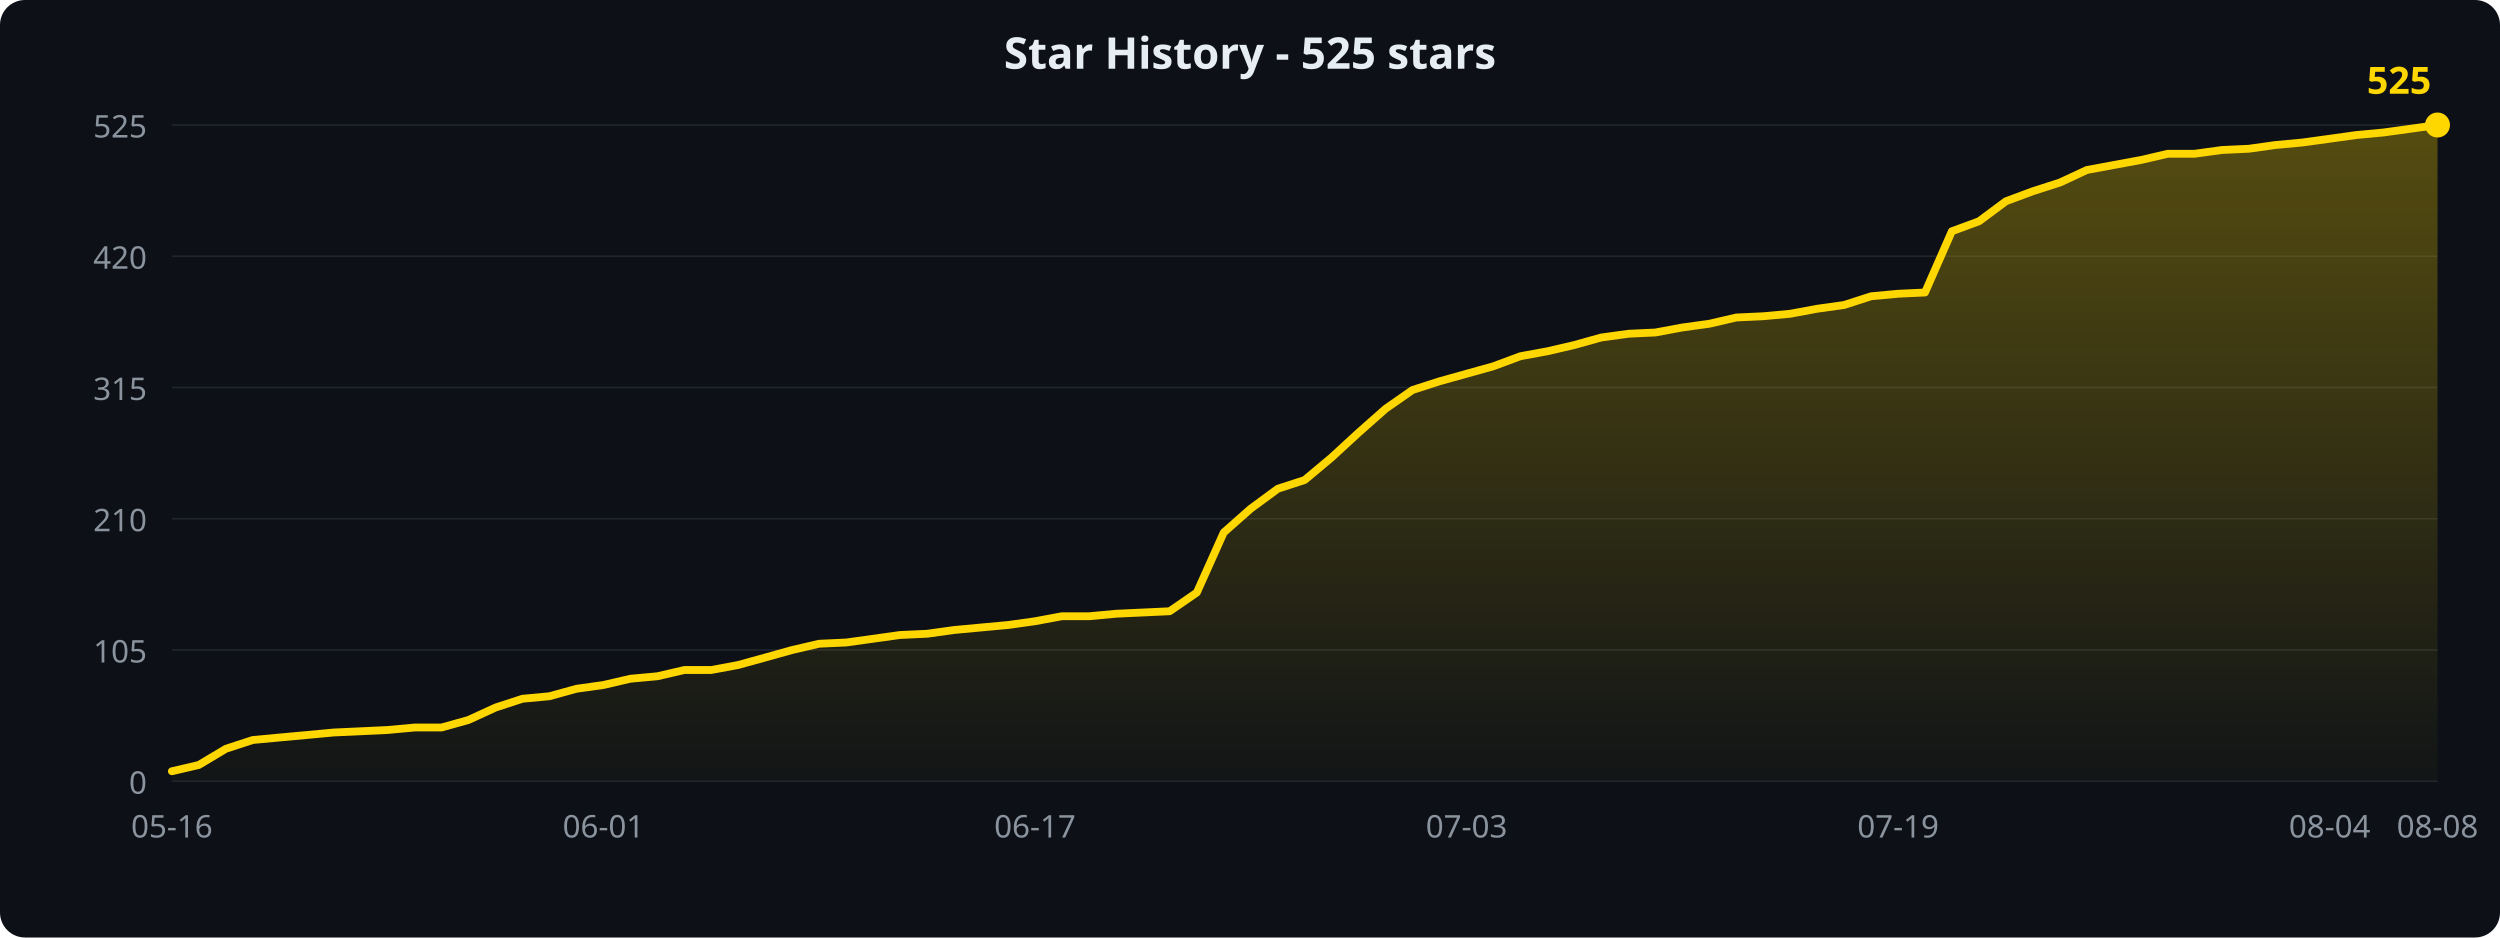
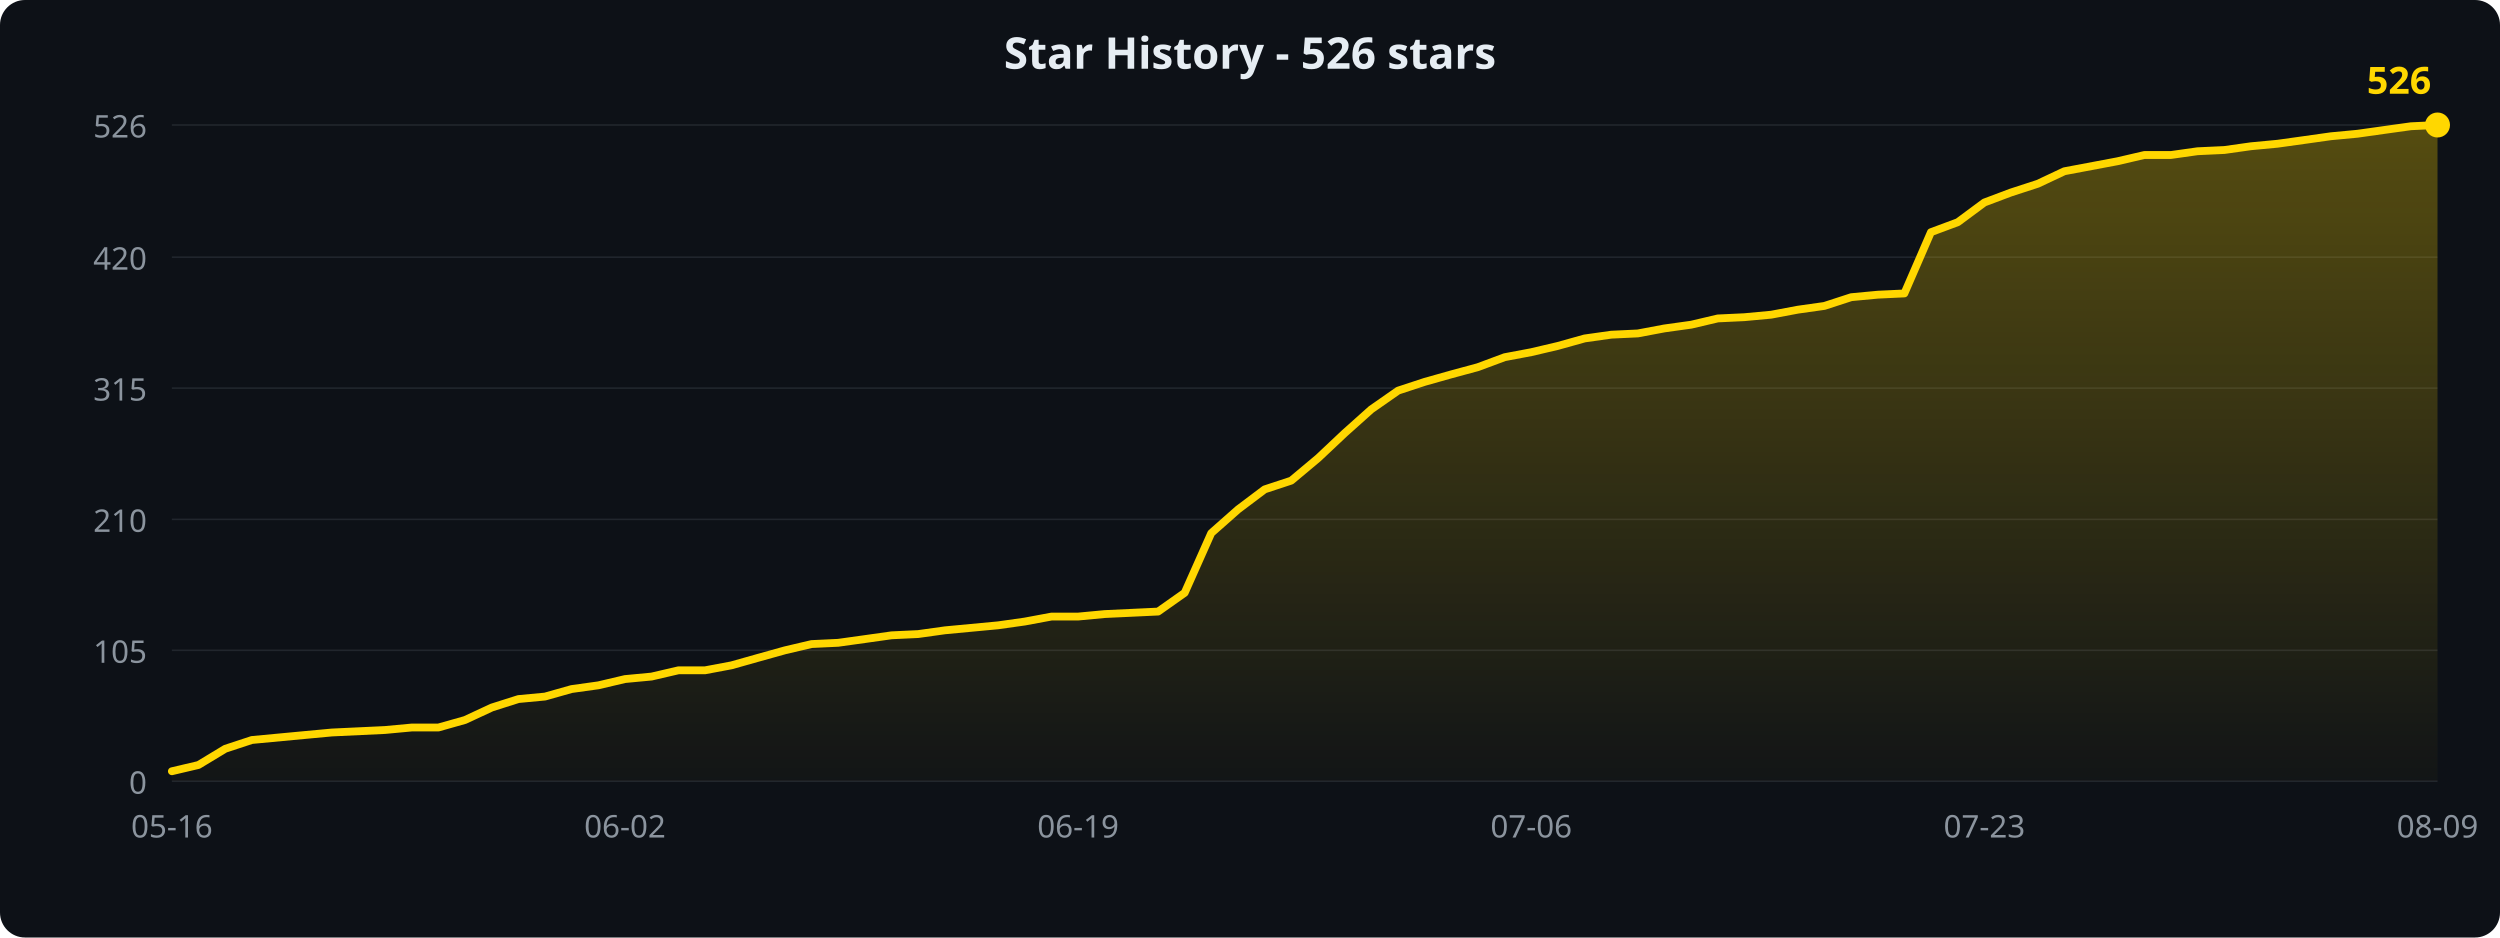
<svg xmlns="http://www.w3.org/2000/svg" viewBox="0 0 800 300" width="800" height="300">
  <defs>
    <linearGradient id="fill" x1="0" y1="0" x2="0" y2="1">
      <stop offset="0%" stop-color="#FFD700" stop-opacity="0.3" />
      <stop offset="100%" stop-color="#FFD700" stop-opacity="0.02" />
    </linearGradient>
  </defs>
  <rect width="800" height="300" rx="8" fill="#0d1117" />
  <text x="400.0" y="22" text-anchor="middle" fill="#e6edf3" font-family="system-ui,sans-serif" font-size="14" font-weight="600">
-     Star History - 525 stars
+     Star History - 526 stars
  </text>
  <line x1="55" y1="250.0" x2="780" y2="250.0" stroke="#21262d" stroke-width="0.5" />
  <text x="47" y="254.0" text-anchor="end" fill="#8b949e" font-family="system-ui,sans-serif" font-size="10">0</text>
-   <line x1="55" y1="208.0" x2="780" y2="208.0" stroke="#21262d" stroke-width="0.5" />
-   <text x="47" y="212.0" text-anchor="end" fill="#8b949e" font-family="system-ui,sans-serif" font-size="10">105</text>
-   <line x1="55" y1="166.0" x2="780" y2="166.0" stroke="#21262d" stroke-width="0.5" />
-   <text x="47" y="170.0" text-anchor="end" fill="#8b949e" font-family="system-ui,sans-serif" font-size="10">210</text>
-   <line x1="55" y1="124.0" x2="780" y2="124.0" stroke="#21262d" stroke-width="0.5" />
-   <text x="47" y="128.0" text-anchor="end" fill="#8b949e" font-family="system-ui,sans-serif" font-size="10">315</text>
-   <line x1="55" y1="82.0" x2="780" y2="82.0" stroke="#21262d" stroke-width="0.5" />
-   <text x="47" y="86.0" text-anchor="end" fill="#8b949e" font-family="system-ui,sans-serif" font-size="10">420</text>
+   <line x1="55" y1="208.1" x2="780" y2="208.1" stroke="#21262d" stroke-width="0.5" />
+   <text x="47" y="212.1" text-anchor="end" fill="#8b949e" font-family="system-ui,sans-serif" font-size="10">105</text>
+   <line x1="55" y1="166.2" x2="780" y2="166.2" stroke="#21262d" stroke-width="0.5" />
+   <text x="47" y="170.2" text-anchor="end" fill="#8b949e" font-family="system-ui,sans-serif" font-size="10">210</text>
+   <line x1="55" y1="124.2" x2="780" y2="124.2" stroke="#21262d" stroke-width="0.5" />
+   <text x="47" y="128.2" text-anchor="end" fill="#8b949e" font-family="system-ui,sans-serif" font-size="10">315</text>
+   <line x1="55" y1="82.3" x2="780" y2="82.3" stroke="#21262d" stroke-width="0.5" />
+   <text x="47" y="86.3" text-anchor="end" fill="#8b949e" font-family="system-ui,sans-serif" font-size="10">420</text>
  <line x1="55" y1="40.0" x2="780" y2="40.0" stroke="#21262d" stroke-width="0.5" />
-   <text x="47" y="44.0" text-anchor="end" fill="#8b949e" font-family="system-ui,sans-serif" font-size="10">525</text>
-   <polygon points="55.0,246.8 63.6,244.8 72.3,239.6 80.9,236.8 89.5,236.0 98.2,235.2 106.8,234.4 115.4,234.0 124.0,233.6 132.7,232.8 141.3,232.8 149.9,230.4 158.6,226.4 167.2,223.6 175.8,222.8 184.5,220.4 193.1,219.2 201.7,217.2 210.4,216.4 219.0,214.4 227.6,214.4 236.2,212.8 244.9,210.4 253.5,208.0 262.1,206.0 270.8,205.6 279.4,204.4 288.0,203.2 296.7,202.8 305.3,201.6 313.9,200.8 322.6,200.0 331.2,198.8 339.8,197.2 348.5,197.2 357.1,196.4 365.7,196.0 374.3,195.6 383.0,189.6 391.6,170.4 400.2,162.8 408.9,156.4 417.5,153.6 426.1,146.4 434.8,138.4 443.4,130.8 452.0,124.8 460.7,122.0 469.3,119.6 477.9,117.2 486.5,114.0 495.2,112.4 503.8,110.4 512.4,108.0 521.1,106.8 529.7,106.4 538.3,104.8 547.0,103.6 555.6,101.6 564.2,101.2 572.9,100.4 581.5,98.8 590.1,97.6 598.8,94.8 607.4,94.0 616.0,93.6 624.6,74.0 633.3,70.8 641.9,64.4 650.5,61.2 659.2,58.4 667.8,54.4 676.4,52.8 685.1,51.2 693.7,49.2 702.3,49.2 711.0,48.0 719.6,47.6 728.2,46.4 736.8,45.6 745.5,44.4 754.1,43.2 762.7,42.4 771.4,41.2 780.0,40.0 780.0,250.0 55.0,250.0" fill="url(#fill)" />
-   <polyline points="55.0,246.8 63.6,244.8 72.3,239.6 80.9,236.8 89.5,236.0 98.2,235.2 106.8,234.4 115.4,234.0 124.0,233.6 132.7,232.8 141.3,232.8 149.9,230.4 158.6,226.4 167.2,223.6 175.8,222.8 184.5,220.4 193.1,219.2 201.7,217.2 210.4,216.4 219.0,214.4 227.6,214.4 236.2,212.8 244.9,210.4 253.5,208.0 262.1,206.0 270.8,205.6 279.4,204.4 288.0,203.2 296.7,202.8 305.3,201.6 313.9,200.8 322.6,200.0 331.2,198.8 339.8,197.2 348.5,197.2 357.1,196.4 365.7,196.0 374.3,195.6 383.0,189.6 391.6,170.4 400.2,162.8 408.9,156.4 417.5,153.6 426.1,146.4 434.8,138.4 443.4,130.8 452.0,124.8 460.7,122.0 469.3,119.6 477.9,117.2 486.5,114.0 495.2,112.4 503.8,110.4 512.4,108.0 521.1,106.8 529.7,106.4 538.3,104.8 547.0,103.6 555.6,101.6 564.2,101.2 572.9,100.4 581.5,98.8 590.1,97.6 598.8,94.8 607.4,94.0 616.0,93.6 624.6,74.0 633.3,70.8 641.9,64.4 650.5,61.2 659.2,58.4 667.8,54.4 676.4,52.8 685.1,51.2 693.7,49.2 702.3,49.2 711.0,48.0 719.6,47.6 728.2,46.4 736.8,45.6 745.5,44.4 754.1,43.2 762.7,42.4 771.4,41.2 780.0,40.0" fill="none" stroke="#FFD700" stroke-width="2.5" stroke-linejoin="round" stroke-linecap="round" />
+   <text x="47" y="44.0" text-anchor="end" fill="#8b949e" font-family="system-ui,sans-serif" font-size="10">526</text>
+   <polygon points="55.0,246.8 63.5,244.8 72.1,239.6 80.6,236.8 89.1,236.0 97.6,235.2 106.2,234.4 114.7,234.0 123.2,233.6 131.8,232.8 140.3,232.8 148.8,230.4 157.4,226.4 165.9,223.7 174.4,222.9 182.9,220.5 191.5,219.3 200.0,217.3 208.5,216.5 217.1,214.5 225.6,214.5 234.1,212.9 242.6,210.5 251.2,208.1 259.7,206.1 268.2,205.7 276.8,204.5 285.3,203.3 293.8,202.9 302.4,201.7 310.9,200.9 319.4,200.1 327.9,198.9 336.5,197.3 345.0,197.3 353.5,196.5 362.1,196.1 370.6,195.7 379.1,189.7 387.6,170.6 396.2,163.0 404.7,156.6 413.2,153.8 421.8,146.6 430.3,138.6 438.8,131.0 447.4,125.0 455.9,122.2 464.4,119.8 472.9,117.5 481.5,114.3 490.0,112.7 498.5,110.7 507.1,108.3 515.6,107.1 524.1,106.7 532.6,105.1 541.2,103.9 549.7,101.9 558.2,101.5 566.8,100.7 575.3,99.1 583.8,97.9 592.4,95.1 600.9,94.3 609.4,93.9 617.9,74.3 626.5,71.1 635.0,64.8 643.5,61.6 652.1,58.8 660.6,54.8 669.1,53.2 677.6,51.6 686.2,49.6 694.7,49.6 703.2,48.4 711.8,48.0 720.3,46.8 728.8,46.0 737.4,44.8 745.9,43.6 754.4,42.8 762.9,41.6 771.5,40.4 780.0,40.0 780.0,250.0 55.0,250.0" fill="url(#fill)" />
+   <polyline points="55.0,246.8 63.5,244.8 72.1,239.6 80.6,236.8 89.1,236.0 97.6,235.2 106.2,234.4 114.7,234.0 123.2,233.6 131.8,232.8 140.3,232.8 148.8,230.4 157.4,226.4 165.9,223.7 174.4,222.9 182.9,220.5 191.5,219.3 200.0,217.3 208.5,216.5 217.1,214.5 225.6,214.5 234.1,212.9 242.6,210.5 251.2,208.1 259.7,206.1 268.2,205.7 276.8,204.5 285.3,203.3 293.8,202.9 302.4,201.7 310.9,200.9 319.4,200.1 327.9,198.9 336.5,197.3 345.0,197.3 353.5,196.5 362.1,196.1 370.6,195.7 379.1,189.7 387.6,170.6 396.2,163.0 404.7,156.6 413.2,153.8 421.8,146.6 430.3,138.6 438.8,131.0 447.4,125.0 455.9,122.2 464.4,119.8 472.9,117.5 481.5,114.3 490.0,112.7 498.5,110.7 507.1,108.3 515.6,107.1 524.1,106.7 532.6,105.1 541.2,103.9 549.7,101.9 558.2,101.5 566.8,100.7 575.3,99.1 583.8,97.9 592.4,95.1 600.9,94.3 609.4,93.9 617.9,74.3 626.5,71.1 635.0,64.8 643.5,61.6 652.1,58.8 660.6,54.8 669.1,53.2 677.6,51.6 686.2,49.6 694.7,49.6 703.2,48.4 711.8,48.0 720.3,46.8 728.8,46.0 737.4,44.8 745.9,43.6 754.4,42.8 762.9,41.6 771.5,40.4 780.0,40.0" fill="none" stroke="#FFD700" stroke-width="2.5" stroke-linejoin="round" stroke-linecap="round" />
  <text x="55.0" y="268" text-anchor="middle" fill="#8b949e" font-family="system-ui,sans-serif" font-size="10">05-16</text>
-   <text x="193.1" y="268" text-anchor="middle" fill="#8b949e" font-family="system-ui,sans-serif" font-size="10">06-01</text>
-   <text x="331.2" y="268" text-anchor="middle" fill="#8b949e" font-family="system-ui,sans-serif" font-size="10">06-17</text>
-   <text x="469.3" y="268" text-anchor="middle" fill="#8b949e" font-family="system-ui,sans-serif" font-size="10">07-03</text>
-   <text x="607.4" y="268" text-anchor="middle" fill="#8b949e" font-family="system-ui,sans-serif" font-size="10">07-19</text>
-   <text x="745.5" y="268" text-anchor="middle" fill="#8b949e" font-family="system-ui,sans-serif" font-size="10">08-04</text>
-   <text x="780.0" y="268" text-anchor="middle" fill="#8b949e" font-family="system-ui,sans-serif" font-size="10">08-08</text>
+   <text x="200.0" y="268" text-anchor="middle" fill="#8b949e" font-family="system-ui,sans-serif" font-size="10">06-02</text>
+   <text x="345.0" y="268" text-anchor="middle" fill="#8b949e" font-family="system-ui,sans-serif" font-size="10">06-19</text>
+   <text x="490.0" y="268" text-anchor="middle" fill="#8b949e" font-family="system-ui,sans-serif" font-size="10">07-06</text>
+   <text x="635.0" y="268" text-anchor="middle" fill="#8b949e" font-family="system-ui,sans-serif" font-size="10">07-23</text>
+   <text x="780.0" y="268" text-anchor="middle" fill="#8b949e" font-family="system-ui,sans-serif" font-size="10">08-09</text>
  <circle cx="780.0" cy="40.0" r="4" fill="#FFD700" />
-   <text x="778.0" y="30.0" text-anchor="end" fill="#FFD700" font-family="system-ui,sans-serif" font-size="12" font-weight="600">525</text>
+   <text x="778.0" y="30.0" text-anchor="end" fill="#FFD700" font-family="system-ui,sans-serif" font-size="12" font-weight="600">526</text>
</svg>
